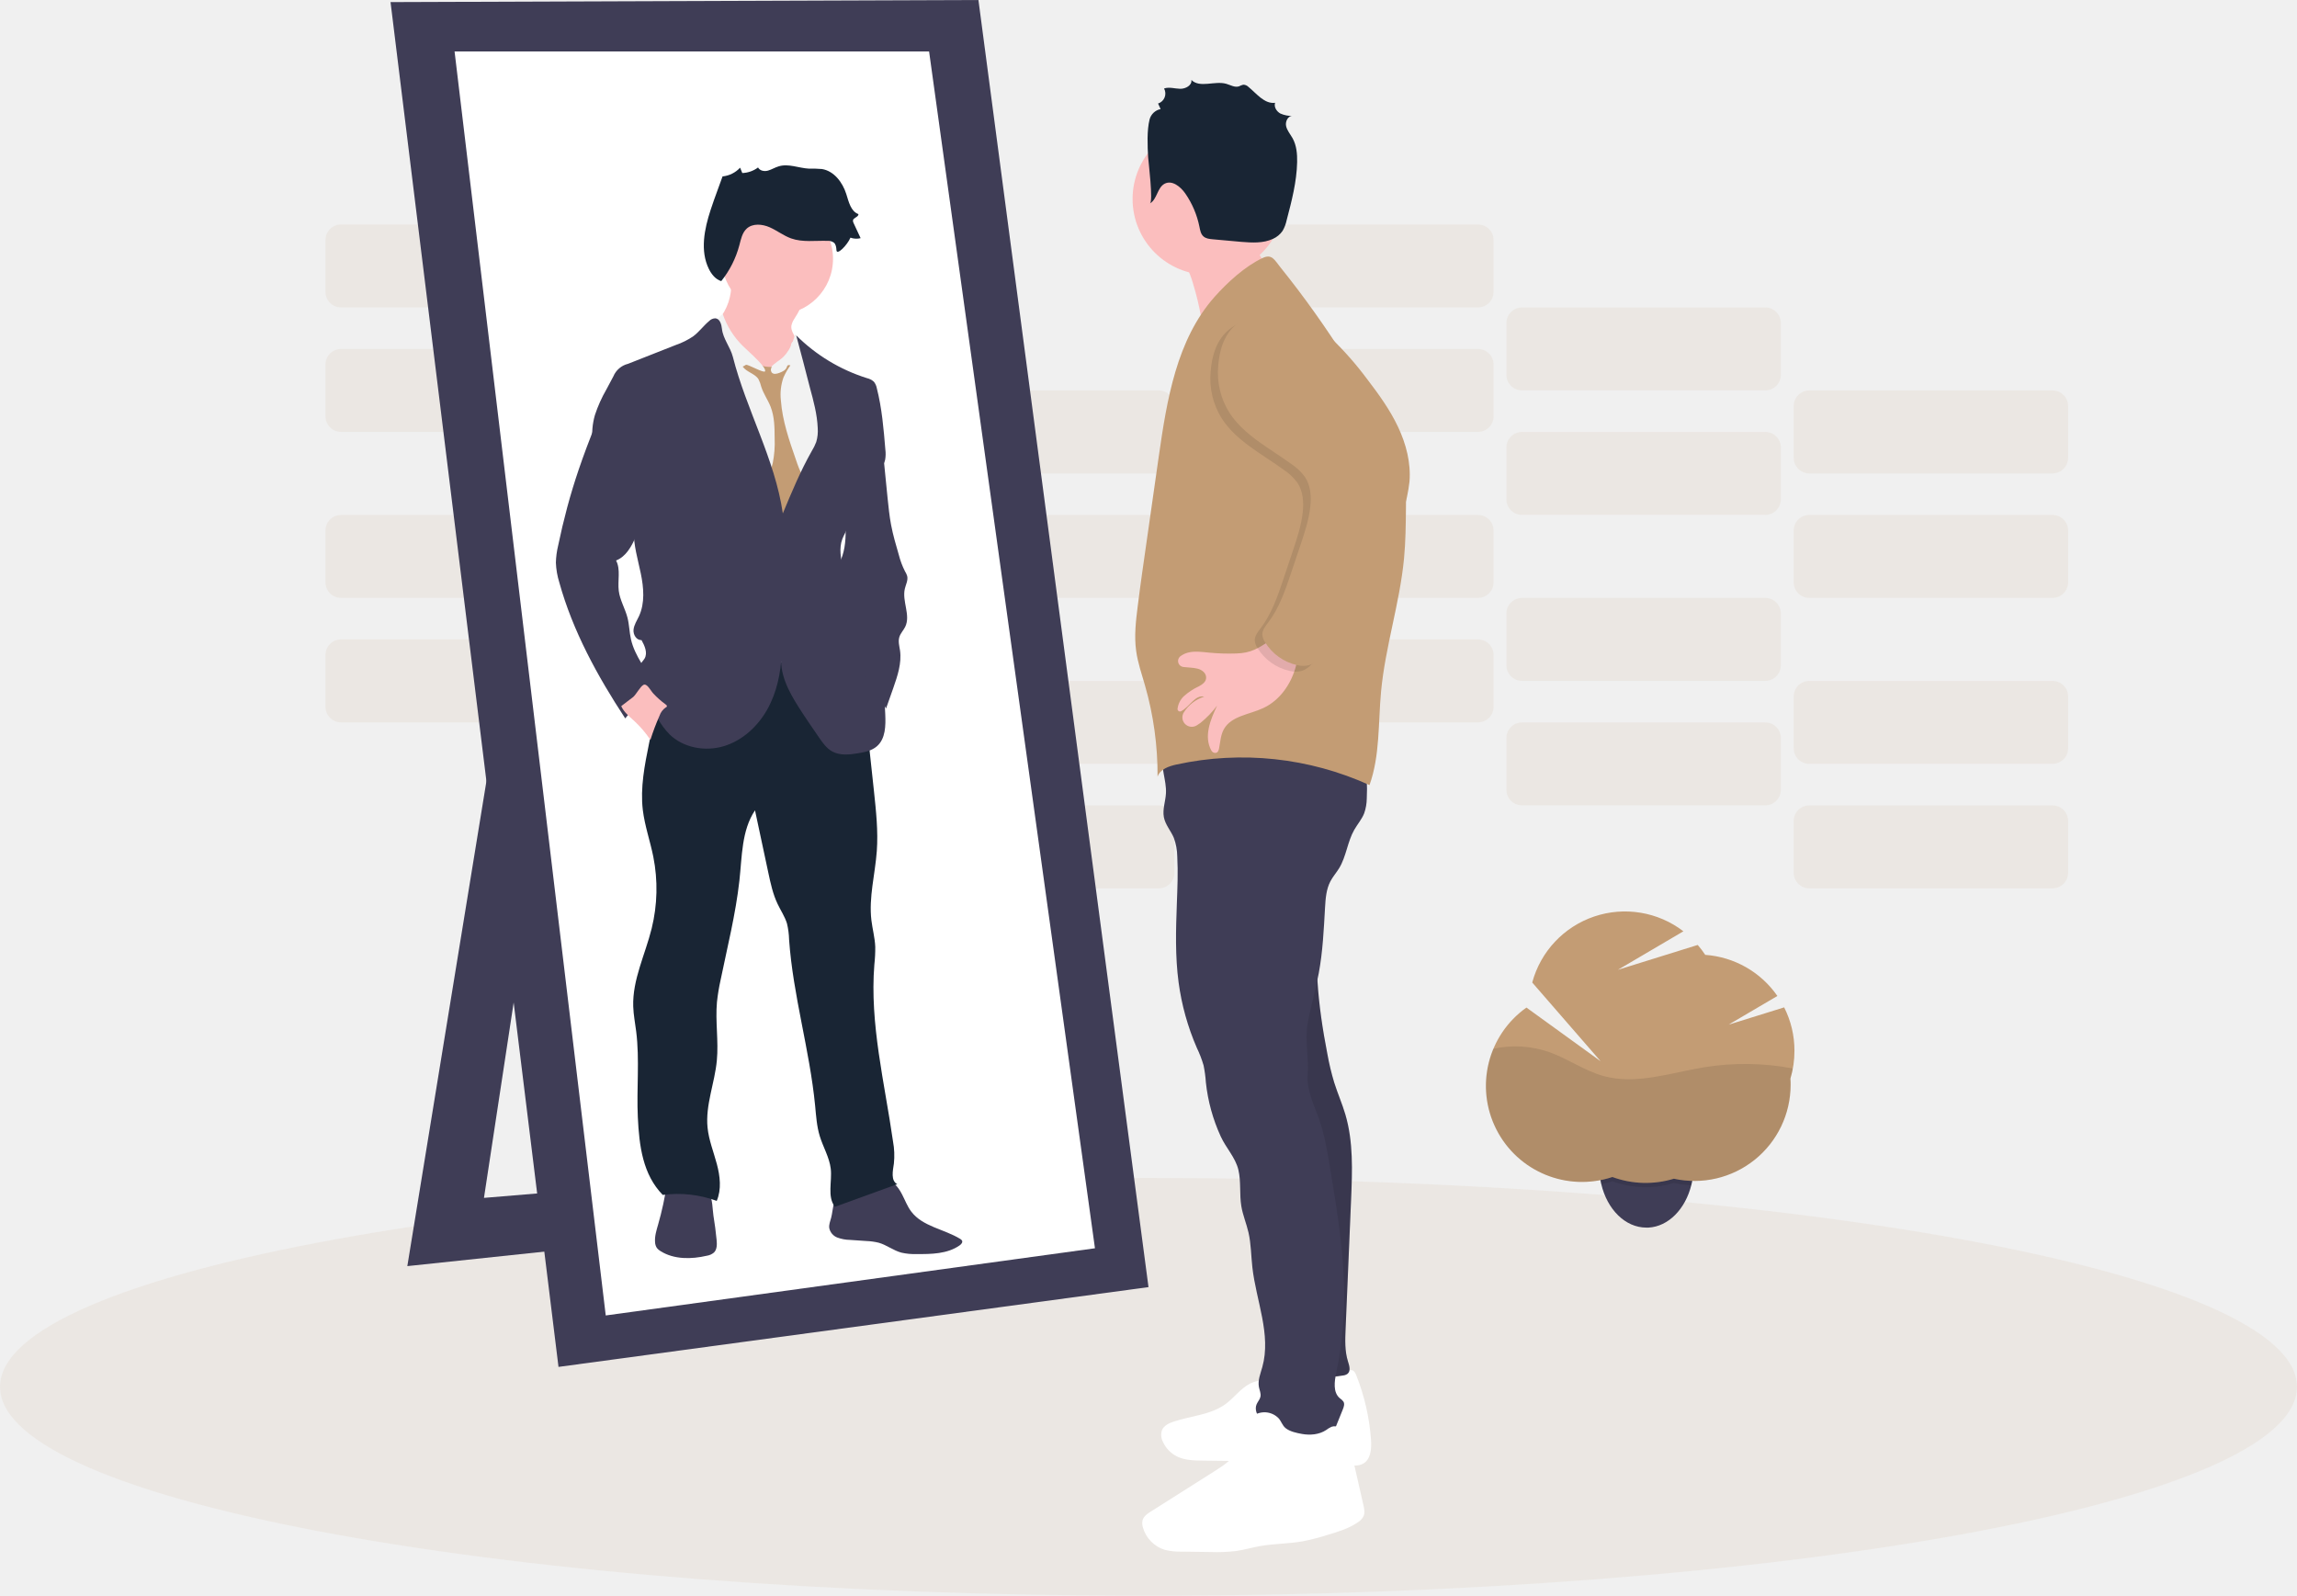
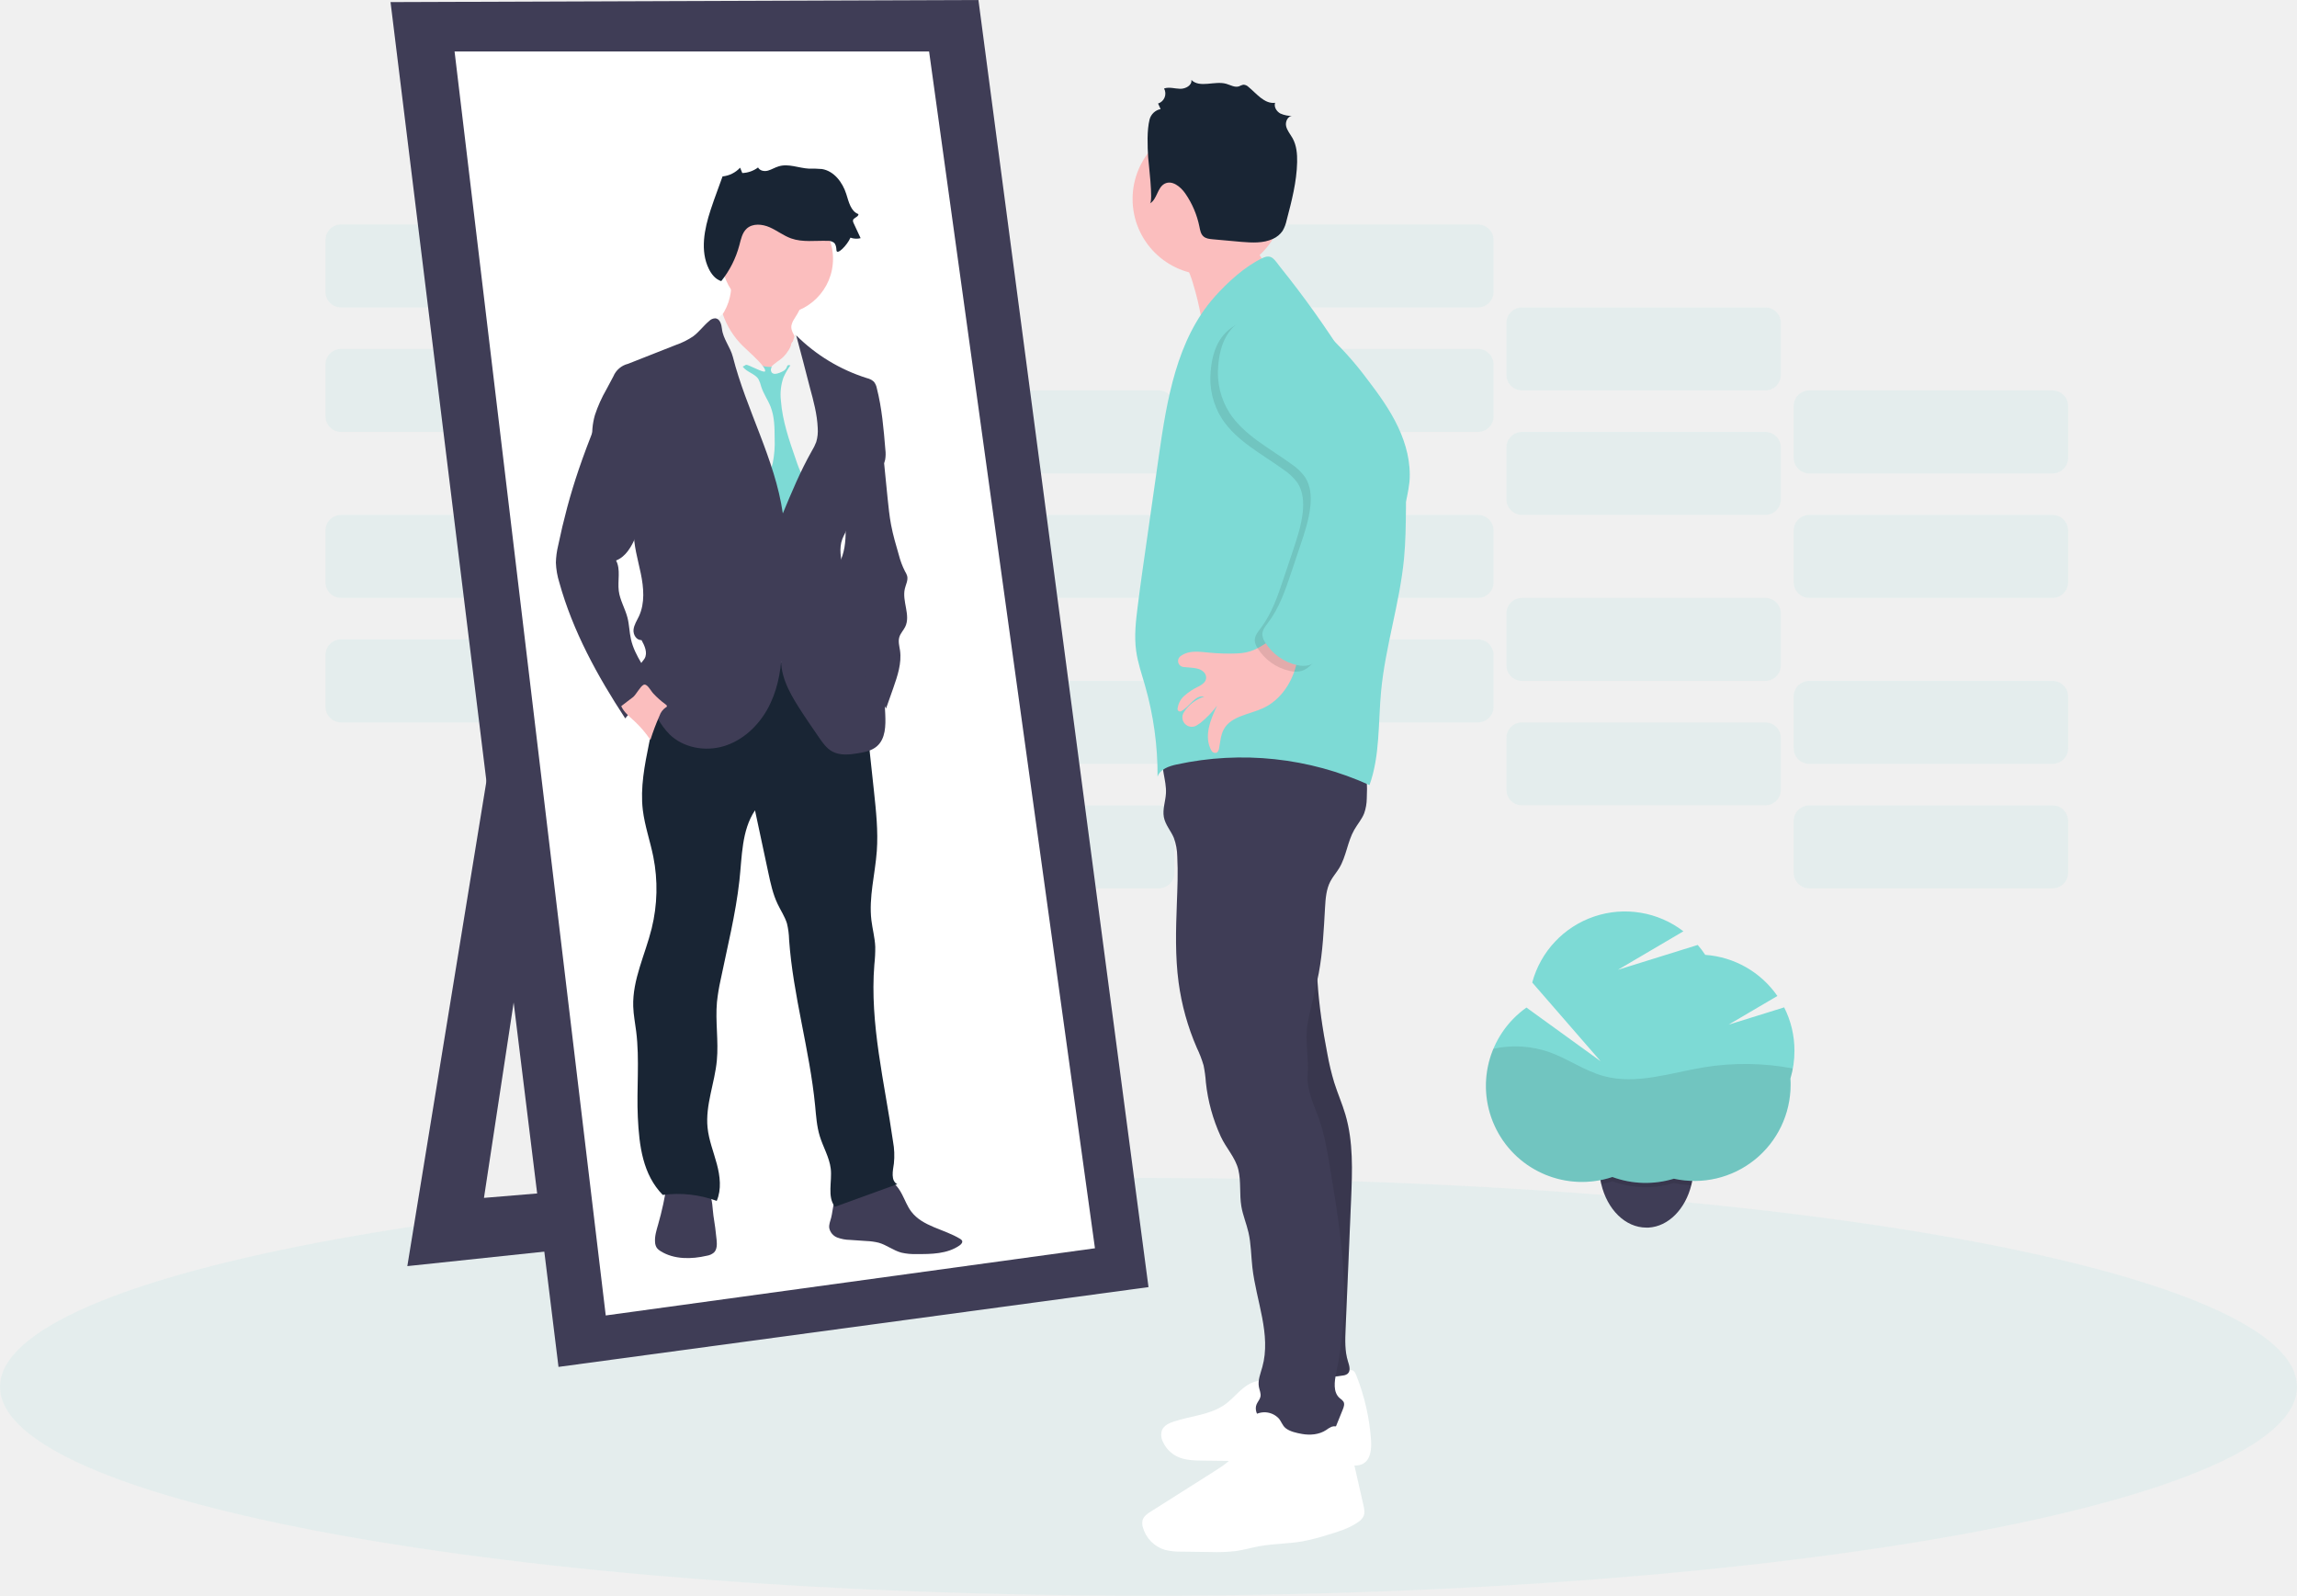
<svg xmlns="http://www.w3.org/2000/svg" data-name="Layer 1" width="1094" height="760" viewBox="0 0 1094 760">
-   <rect x="155" y="304.52" width="130.73" height="39.52" rx="7.43" fill="#c39c74" opacity="0.1" />
-   <rect x="291.81" y="344.05" width="130.73" height="39.52" rx="7.43" fill="#c39c74" opacity="0.1" />
-   <rect x="428.63" y="383.57" width="130.73" height="39.52" rx="7.43" fill="#c39c74" opacity="0.1" />
-   <rect x="155" y="245.24" width="130.73" height="39.52" rx="7.43" fill="#c39c74" opacity="0.1" />
-   <rect x="291.81" y="284.76" width="130.73" height="39.52" rx="7.43" fill="#c39c74" opacity="0.1" />
-   <rect x="428.63" y="324.29" width="130.73" height="39.52" rx="7.43" fill="#c39c74" opacity="0.1" />
-   <rect x="580.64" y="304.52" width="130.73" height="39.52" rx="7.43" fill="#c39c74" opacity="0.1" />
-   <rect x="717.45" y="344.05" width="130.73" height="39.52" rx="7.43" fill="#c39c74" opacity="0.1" />
-   <rect x="854.27" y="383.57" width="130.73" height="39.52" rx="7.43" fill="#c39c74" opacity="0.1" />
-   <rect x="580.64" y="245.24" width="130.73" height="39.52" rx="7.43" fill="#c39c74" opacity="0.1" />
-   <rect x="717.45" y="284.76" width="130.73" height="39.52" rx="7.43" fill="#c39c74" opacity="0.1" />
-   <rect x="854.27" y="324.29" width="130.73" height="39.52" rx="7.43" fill="#c39c74" opacity="0.1" />
-   <rect x="155" y="166.19" width="130.73" height="39.52" rx="7.43" fill="#c39c74" opacity="0.1" />
-   <rect x="291.81" y="205.71" width="130.73" height="39.52" rx="7.43" fill="#c39c74" opacity="0.1" />
-   <rect x="428.63" y="245.24" width="130.73" height="39.52" rx="7.43" fill="#c39c74" opacity="0.1" />
-   <rect x="155" y="106.9" width="130.73" height="39.52" rx="7.43" fill="#c39c74" opacity="0.1" />
-   <rect x="291.81" y="146.43" width="130.73" height="39.52" rx="7.43" fill="#c39c74" opacity="0.1" />
-   <rect x="428.63" y="185.95" width="130.73" height="39.52" rx="7.43" fill="#c39c74" opacity="0.1" />
-   <rect x="580.64" y="166.19" width="130.73" height="39.52" rx="7.43" fill="#c39c74" opacity="0.1" />
-   <rect x="717.45" y="205.71" width="130.73" height="39.52" rx="7.43" fill="#c39c74" opacity="0.1" />
-   <rect x="854.27" y="245.24" width="130.73" height="39.52" rx="7.43" fill="#c39c74" opacity="0.1" />
-   <rect x="580.64" y="106.9" width="130.73" height="39.52" rx="7.43" fill="#c39c74" opacity="0.1" />
-   <rect x="717.45" y="146.43" width="130.73" height="39.52" rx="7.43" fill="#c39c74" opacity="0.1" />
-   <rect x="854.27" y="185.95" width="130.73" height="39.52" rx="7.43" fill="#c39c74" opacity="0.1" />
-   <ellipse cx="547" cy="660.5" rx="547" ry="99.5" fill="#c39c74" opacity="0.1" />
+   <rect x="155" y="304.52" width="130.73" height="39.52" rx="7.43" fill="#7ddad5" opacity="0.1" />
+   <rect x="291.81" y="344.05" width="130.73" height="39.52" rx="7.43" fill="#7ddad5" opacity="0.1" />
+   <rect x="428.63" y="383.57" width="130.73" height="39.52" rx="7.43" fill="#7ddad5" opacity="0.1" />
+   <rect x="155" y="245.24" width="130.73" height="39.52" rx="7.43" fill="#7ddad5" opacity="0.1" />
+   <rect x="291.81" y="284.76" width="130.73" height="39.52" rx="7.43" fill="#7ddad5" opacity="0.1" />
+   <rect x="428.63" y="324.29" width="130.73" height="39.52" rx="7.43" fill="#7ddad5" opacity="0.1" />
+   <rect x="580.64" y="304.52" width="130.73" height="39.52" rx="7.43" fill="#7ddad5" opacity="0.1" />
+   <rect x="717.45" y="344.05" width="130.73" height="39.52" rx="7.43" fill="#7ddad5" opacity="0.1" />
+   <rect x="854.27" y="383.57" width="130.73" height="39.52" rx="7.43" fill="#7ddad5" opacity="0.1" />
+   <rect x="580.64" y="245.24" width="130.73" height="39.52" rx="7.43" fill="#7ddad5" opacity="0.1" />
+   <rect x="717.45" y="284.76" width="130.73" height="39.52" rx="7.43" fill="#7ddad5" opacity="0.1" />
+   <rect x="854.27" y="324.29" width="130.73" height="39.52" rx="7.43" fill="#7ddad5" opacity="0.1" />
+   <rect x="155" y="166.19" width="130.73" height="39.52" rx="7.43" fill="#7ddad5" opacity="0.1" />
+   <rect x="291.81" y="205.71" width="130.73" height="39.52" rx="7.43" fill="#7ddad5" opacity="0.1" />
+   <rect x="428.63" y="245.24" width="130.73" height="39.52" rx="7.43" fill="#7ddad5" opacity="0.1" />
+   <rect x="155" y="106.9" width="130.73" height="39.52" rx="7.43" fill="#7ddad5" opacity="0.1" />
+   <rect x="291.81" y="146.43" width="130.73" height="39.52" rx="7.43" fill="#7ddad5" opacity="0.1" />
+   <rect x="428.63" y="185.95" width="130.73" height="39.52" rx="7.43" fill="#7ddad5" opacity="0.1" />
+   <rect x="580.64" y="166.19" width="130.73" height="39.52" rx="7.43" fill="#7ddad5" opacity="0.1" />
+   <rect x="717.45" y="205.71" width="130.73" height="39.52" rx="7.43" fill="#7ddad5" opacity="0.1" />
+   <rect x="854.27" y="245.24" width="130.73" height="39.52" rx="7.43" fill="#7ddad5" opacity="0.1" />
+   <rect x="580.64" y="106.9" width="130.73" height="39.52" rx="7.43" fill="#7ddad5" opacity="0.1" />
+   <rect x="717.45" y="146.43" width="130.73" height="39.52" rx="7.43" fill="#7ddad5" opacity="0.1" />
+   <rect x="854.27" y="185.95" width="130.73" height="39.52" rx="7.43" fill="#7ddad5" opacity="0.1" />
+   <ellipse cx="547" cy="660.5" rx="547" ry="99.5" fill="#7ddad5" opacity="0.1" />
  <polygon points="240 321 194 603 402 581 393 557 230.5 570.5 268.5 320.5 240 321" fill="#3f3d56" />
  <polygon points="186 1 466 0 547 613 266 651 186 1" fill="#3f3d56" />
  <polygon points="216.5 24.5 442.5 24.5 521.5 594.5 288.5 626.5 216.5 24.5" fill="#fff" />
  <path d="M482.64,638.86c1.42,2.72,2.48,5.66,4.33,8.11,5.4,7.22,15.65,8.35,23.34,13.06a2.15,2.15,0,0,1,.91.88c.35.83-.43,1.7-1.18,2.22-5.83,4.09-13.48,4.18-20.61,4.13a27.49,27.49,0,0,1-7.13-.68c-3.77-1-7-3.63-10.72-4.7a28.44,28.44,0,0,0-5.89-.83l-7.81-.53a18.41,18.41,0,0,1-6.09-1.13,6.16,6.16,0,0,1-3.84-4.55c-.22-1.66.49-3.27.91-4.89,1-3.84.69-8.48,3.68-11.1a11.35,11.35,0,0,1,4.15-2,132.39,132.39,0,0,1,16.61-4.42C477.93,631.52,480.59,634.92,482.64,638.86Z" transform="translate(-53 -70)" fill="#3f3d56" />
  <path d="M394.3,660.49c.2,2.13.26,4.57-1.28,6.06a6.83,6.83,0,0,1-3.35,1.5c-7.39,1.72-15.63,1.84-22.06-2.18a6.09,6.09,0,0,1-1.74-1.49,5.43,5.43,0,0,1-.88-2.75c-.23-2.83.64-5.62,1.43-8.35a146.52,146.52,0,0,0,4.25-19.75c.08-.55,18.87,3,20.12,4.86,1.57,2.3,1.58,7.82,2,10.56Q393.74,654.69,394.3,660.49Z" transform="translate(-53 -70)" fill="#3f3d56" />
  <path d="M464.24,400.27l5,46.49c1,9.5,2.05,19.05,1.36,28.58-.8,11-3.88,22-2.58,32.9.51,4.24,1.67,8.4,1.84,12.67a69,69,0,0,1-.43,8.5c-2.26,28.21,4.89,56.2,8.89,84.21a36.54,36.54,0,0,1,.42,10.48c-.52,3.55-1.56,8.21,1.6,9.89l-29.68,10.76c-3.79-4.75-1.28-12.14-2-18.17-.66-5.43-3.64-10.27-5.23-15.5-1.44-4.7-1.74-9.65-2.21-14.53-2.59-26.57-10.54-52.45-12.4-79.08a36,36,0,0,0-1-7.63c-1-3.31-3-6.2-4.46-9.31-2.24-4.67-3.34-9.79-4.42-14.85l-6.35-29.75c-6.42,9.56-6.16,22-7.43,33.46-1.78,16-5.76,31.73-9,47.53a94.47,94.47,0,0,0-1.69,10.3c-.84,9.27.83,18.63-.06,27.89-1,10.73-5.51,21.2-4.42,31.93.6,5.94,2.88,11.56,4.42,17.32s2.3,12.08-.05,17.57a54,54,0,0,0-25.71-2.84c-9.53-9.75-11.22-23.35-11.87-37s.92-27.32-.78-40.84c-.5-4-1.28-7.9-1.41-11.89-.42-12.79,5.73-24.76,8.79-37.19a78.7,78.7,0,0,0,.77-34.15c-1.5-7.47-4.08-14.72-5-22.29-1.25-10.61.87-21.3,3-31.78,1.43-7.07,2.85-14.14,4.47-21.17,1.74-7.55,3.81-15.26,8.46-21.44,7.44-9.89,20.65-14.28,33-13.32s23.88,6.58,34.08,13.58A128.48,128.48,0,0,1,464.24,400.27Z" transform="translate(-53 -70)" fill="#192534" />
  <path d="M431.06,222.25a8.63,8.63,0,0,0-1.15,2.94c-.25,2.05,1,3.93,2,5.72a31.15,31.15,0,0,1,2.93,7.3,12,12,0,0,1,.43,4.87,11.75,11.75,0,0,1-1.3,3.5c-1.93,3.72-4.79,7.16-8.68,8.71a15.29,15.29,0,0,1-9.39.38,28.51,28.51,0,0,1-8.59-4.08,26.11,26.11,0,0,1-5.88-5.1,35.25,35.25,0,0,1-4.06-7c-2.08-4.35-4.19-9-3.81-13.77a4.6,4.6,0,0,1,.24-1.27,6.83,6.83,0,0,1,1.34-2,26.1,26.1,0,0,0,6.12-18.15l14.57,3.31c3.21.73,6.42,1.46,9.59,2.37,2.6.75,6.6,1.79,8.29,4.11S432.21,220.13,431.06,222.25Z" transform="translate(-53 -70)" fill="#fbbebe" />
  <circle cx="370.26" cy="123.29" r="26.48" fill="#fbbebe" />
  <path d="M419,246.71c1.12-2.45,3.54-4,5.75-5.54s4.45-3.51,4.88-6.18a4.43,4.43,0,0,1,.44-1.74c.85-1.28,2.87-.64,4.08.3,2.94,2.29,4.94,5.54,6.89,8.71a74.43,74.43,0,0,1,6.45,12.19c2.81,7.41,3.15,15.5,3.46,23.41.28,7.2.55,14.51-1.2,21.49-1.1,4.42-3,8.71-3.11,13.26-.33,16.53-6.07,32.33-6.47,48.86a126.75,126.75,0,0,0,.72,14.31l.94,10.73q-21.81-1.25-43.5-3.83c-.42-4.94-1.83-9.73-3.12-14.51a314.93,314.93,0,0,1-10.11-59.74c-.77-10.72-1.56-21.4-2.75-32.08-1.07-9.71-3.17-19.48-1.91-29.17a40.27,40.27,0,0,1,4.1-12.62,8.32,8.32,0,0,1,3.2-3.83A8.65,8.65,0,0,1,390,230a41.94,41.94,0,0,1,6.88-.81,4.74,4.74,0,0,1,1.68.16,5.27,5.27,0,0,1,2.29,2.22A41.52,41.52,0,0,0,419,246.71Z" transform="translate(-53 -70)" fill="#f2f2f2" />
-   <path d="M406.72,244.59c1.86,2.66,5.8,3.29,7.52,6a15.73,15.73,0,0,1,1.31,3.57c1.05,3.35,3.17,6.26,4.46,9.53,1.86,4.7,1.91,9.9,1.93,14.95a49.47,49.47,0,0,1-.92,12c-.6,2.47-1.58,4.82-2.3,7.26a35.5,35.5,0,0,0-1.34,12.8,5.24,5.24,0,0,0,.72,2.65,5.75,5.75,0,0,0,2.56,1.74c2.93,1.29,6,2.61,9.2,2.31a3.37,3.37,0,0,0,1.83-.61,4.07,4.07,0,0,0,.9-1.19l2-3.38c1.81-3.09,3.7-6.55,3-10.08a20,20,0,0,0-2.27-5.17,60.78,60.78,0,0,1-3.26-8.07c-3.19-9.17-6.42-18.47-7.14-28.15a24.74,24.74,0,0,1,1.2-10.92,31.1,31.1,0,0,1,3.52-6.09,2.61,2.61,0,0,0-2.81-.95,16.72,16.72,0,0,0-2.91,1.21c-2.94,1.24-6.2.79-9.17-.06-1.16-.34-3-1.5-4.2-1.42C410.14,242.57,406.79,244.71,406.72,244.59Z" transform="translate(-53 -70)" fill="#c39c74" />
+   <path d="M406.72,244.59c1.86,2.66,5.8,3.29,7.52,6a15.73,15.73,0,0,1,1.31,3.57c1.05,3.35,3.17,6.26,4.46,9.53,1.86,4.7,1.91,9.9,1.93,14.95a49.47,49.47,0,0,1-.92,12c-.6,2.47-1.58,4.82-2.3,7.26a35.5,35.5,0,0,0-1.34,12.8,5.24,5.24,0,0,0,.72,2.65,5.75,5.75,0,0,0,2.56,1.74c2.93,1.29,6,2.61,9.2,2.31a3.37,3.37,0,0,0,1.83-.61,4.07,4.07,0,0,0,.9-1.19l2-3.38c1.81-3.09,3.7-6.55,3-10.08a20,20,0,0,0-2.27-5.17,60.78,60.78,0,0,1-3.26-8.07c-3.19-9.17-6.42-18.47-7.14-28.15a24.74,24.74,0,0,1,1.2-10.92,31.1,31.1,0,0,1,3.52-6.09,2.61,2.61,0,0,0-2.81-.95,16.72,16.72,0,0,0-2.91,1.21c-2.94,1.24-6.2.79-9.17-.06-1.16-.34-3-1.5-4.2-1.42C410.14,242.57,406.79,244.71,406.72,244.59Z" transform="translate(-53 -70)" fill="#7ddad5" />
  <path d="M430.13,244.48c-.6-.48-1.53-.92-2.06-.36a2.32,2.32,0,0,0-.38.81c-.52,1.4-2.05,2.09-3.44,2.63s-2.89.84-3.73-.19a2.26,2.26,0,0,1,.13-2.67,8.16,8.16,0,0,1,2.19-1.85,21.38,21.38,0,0,0,8.72-13.72,6.52,6.52,0,0,1,2.39,4.13c.33,1.59.37,3.23.7,4.82.49,2.28,1.58,4.41,1.83,6.72.13,1.23,0,2.47,0,3.7a22.71,22.71,0,0,0,.42,3.58C434.56,249.6,432.91,246.69,430.13,244.48Z" transform="translate(-53 -70)" fill="#f2f2f2" />
  <path d="M409.89,237.69c-1-.95-2-1.85-3-2.82a38.9,38.9,0,0,1-9.67-15.35c-1.28,1-2.69,2.32-2.72,4a6.13,6.13,0,0,0,1.32,3.25,50.68,50.68,0,0,1,7.33,19.61,5.84,5.84,0,0,1,5.05-2.69c1.58,0,8.67,4.2,9.18,3.14C418.13,245.17,411.09,238.82,409.89,237.69Z" transform="translate(-53 -70)" fill="#f2f2f2" />
  <path d="M432.22,229.73a83,83,0,0,0,33.58,20.33,7.54,7.54,0,0,1,3.39,1.72,6.93,6.93,0,0,1,1.41,3.1c2.44,9.54,3.26,19.41,4.07,29.22a16.28,16.28,0,0,1-.1,4.88c-.59,2.62-2.45,4.74-4.28,6.71-5.74,6.15-12.29,12.58-13.26,20.94a33.45,33.45,0,0,1-.57,4.8c-.5,1.86-1.61,3.5-2.29,5.31-3.34,8.91,4.21,19.7-.39,28A50.54,50.54,0,0,1,458.84,370a19.86,19.86,0,0,0,1.37,5.88c1.37,2.86,4.19,4.68,6.41,7,6.77,6.94,7.6,17.56,8,27.25.25,5.46.17,11.73-4,15.31-2.41,2.09-5.7,2.77-8.85,3.29-4.19.7-8.75,1.2-12.46-.87-2.66-1.48-4.47-4.07-6.2-6.57-3.28-4.77-6.57-9.53-9.68-14.42-4.92-7.71-9.56-16.52-8.14-25.56-.4,9.25-2.35,18.57-6.89,26.63s-11.85,14.79-20.72,17.45-19.24.78-25.85-5.7a34.94,34.94,0,0,1-5.51-7.43,72.52,72.52,0,0,1-8.14-20.71c-.43-1.89-.75-4,.2-5.69.45-.8,1.14-1.43,1.61-2.22,1.58-2.69.06-6.08-1.47-8.82-2.33.22-4-2.52-3.79-4.86s1.61-4.37,2.6-6.5c2.9-6.28,2.26-13.59.86-20.36s-3.49-13.5-3.33-20.41c.17-7.31-5.09-13.89-9.1-20-2.24-3.44-4.85-6.64-6.8-10.25a33.07,33.07,0,0,1-2.62-24.76,64.89,64.89,0,0,1,5.48-12.22l3.3-6.19a10.21,10.21,0,0,1,7-6l22.83-9a34.35,34.35,0,0,0,8.24-4.12c2.79-2.1,4.87-5,7.53-7.24a4.22,4.22,0,0,1,3-1.31c2.14.19,2.9,2.89,3.12,5,.5,4.72,4,8.72,5.19,13.31,6.44,25.35,20.07,48.73,23.81,74.61,4.2-10.09,8.4-20.2,13.78-29.7a24.66,24.66,0,0,0,2.13-4.31,18.4,18.4,0,0,0,.71-6.69c-.27-6.51-2-12.87-3.71-19.16C436.53,246.1,434.53,238.21,432.22,229.73Z" transform="translate(-53 -70)" fill="#3f3d56" />
  <path d="M475.73,307.19c.44,4.26.87,8.53,1.66,12.74.92,4.87,2.32,9.63,3.71,14.39a37.45,37.45,0,0,0,2.9,7.73,9.94,9.94,0,0,1,1.07,2.29c.49,2-.63,4-1.11,6-1.44,6,2.88,12.67.16,18.2-.82,1.68-2.25,3.07-2.79,4.87-.63,2.07,0,4.28.33,6.42.85,6-1.2,12.1-3.22,17.87L475,407.44c-3.14-5.84-6.31-11.74-10.65-16.75-1.55-1.8-3.24-3.47-4.67-5.37a37.66,37.66,0,0,1-5-9.74,84.43,84.43,0,0,1-5.17-25.72,17.59,17.59,0,0,1,.85-7.4,39.36,39.36,0,0,1,2.22-4c2.68-4.83,3.23-10.55,3.18-16.07s-.64-11.06,0-16.55a37.86,37.86,0,0,1,4-13.13,18.63,18.63,0,0,1,5.43-6.77,9.78,9.78,0,0,1,6-1.95c3.27.19,2.52,3,2.8,5.71Z" transform="translate(-53 -70)" fill="#3f3d56" />
  <path d="M328.64,293.58q-3.06,9-5.52,18.16-2.4,9-4.29,18.1a38.76,38.76,0,0,0-1.08,8.14,36.42,36.42,0,0,0,1.63,9.41c6.44,23.21,18.18,44.62,31.4,64.75A58.28,58.28,0,0,1,364.08,400a2.85,2.85,0,0,0,1-1,2.71,2.71,0,0,0-.32-2.34c-3.65-7.48-9.43-14.07-11.25-22.2-.76-3.38-.79-6.9-1.65-10.26-1.11-4.35-3.59-8.33-4.16-12.79-.61-4.86,1-10.16-1.28-14.47,4.65-1.81,7.34-6.6,9.31-11.19a61.29,61.29,0,0,0,4.48-14.71,44.26,44.26,0,0,0-5.41-28.15,45,45,0,0,0-9.05-11.36c-1.19-1.07-4-4.14-5.73-4.11-2.31.05-3.05,3.79-3.71,5.47C333.64,279.75,331,286.62,328.64,293.58Z" transform="translate(-53 -70)" fill="#3f3d56" />
  <path d="M370.06,405.51c.3.22.64.52.56.88s-.37.45-.63.6a7.76,7.76,0,0,0-2.88,3.9,108.85,108.85,0,0,0-4.34,11.49,50.37,50.37,0,0,0-7.84-9.15c-2.28-2.1-4.83-4.09-6.05-6.93,0-.08,5.24-3.95,5.72-4.37,1.47-1.31,3.32-4.94,4.84-5.74,1.72-.9,3.36,2.63,4.67,4.05A39.72,39.72,0,0,0,370.06,405.51Z" transform="translate(-53 -70)" fill="#fbbebe" />
  <path d="M451.38,189.15c-.07-1.31-.24-2.76-1.24-3.61a4.73,4.73,0,0,0-3-.83c-5.83-.19-11.86.79-17.36-1.17-3.62-1.29-6.71-3.77-10.24-5.31s-8.05-1.95-10.9.64c-2.16,2-2.75,5.07-3.5,7.9a46.32,46.32,0,0,1-8.63,17.12c-2.71-.84-4.65-3.26-5.9-5.8-4.25-8.66-2.16-19,.86-28.18,1-3.08,2.11-6.13,3.22-9.17l2.44-6.72a13.12,13.12,0,0,0,8.36-4.16l1.05,2.55a13.3,13.3,0,0,0,7.5-2.65c.84,1.58,3,2,4.75,1.49s3.26-1.49,5-2c4.65-1.5,9.61.81,14.49,1.07a58,58,0,0,1,6.19.18c5.76.93,9.83,6.35,11.59,11.91,1.17,3.7,2.14,8.25,5.79,9.56.08,1.4-2.4,1.67-2.61,3a2.3,2.3,0,0,0,.3,1.27l3.35,7.19a8.32,8.32,0,0,1-4.84-.24C456.54,186.74,451.53,191.86,451.38,189.15Z" transform="translate(-53 -70)" fill="#192534" />
  <path d="M621.14,204.8a131.36,131.36,0,0,1,4,16.73c.72,4.24,1.14,8.95-1.29,12.49,9.26-13.93,18.93-28.28,33-37.27A30.13,30.13,0,0,1,649,173.51c.08-.84-11.55,3.55-12.44,4.05-4.08,2.27-7.82,5.09-11.8,7.52-2.06,1.25-10.64,4.21-10.72,6,0,1.15,3.41,4.67,4.05,5.88A45.67,45.67,0,0,1,621.14,204.8Z" transform="translate(-53 -70)" fill="#fbbebe" />
  <path d="M664.17,730.18a15.5,15.5,0,0,0-15.84-1.2c-4.53,2.34-7.58,6.77-11.7,9.77-7.08,5.14-16.43,5.55-24.72,8.33-2.2.74-4.54,1.84-5.47,4a7.1,7.1,0,0,0,.41,5.57,14.42,14.42,0,0,0,6.86,7.07c3.72,1.78,8,1.86,12.12,1.91l35.8.42c11,.13,22.07.26,33,1.63,2.55.32,5.31.67,7.56-.58,3.66-2,4.08-7.06,3.8-11.23a103.07,103.07,0,0,0-7-30.8c-.43-1.09-1-2.33-2.21-2.53a3.6,3.6,0,0,0-2.38.76c-10.1,6-22.89,9.39-33.63,4.59" transform="translate(-53 -70)" fill="#fff" />
  <path d="M682.09,501.78c-4,23.23-1.39,47.1,3.11,70.23a122.46,122.46,0,0,0,3.27,13.64c1.61,5.1,3.78,10,5.29,15.13,3.84,13,3.3,26.9,2.73,40.47L693.87,703c-.22,5.18-.42,10.48,1.14,15.42.63,2,1.4,4.5-.19,5.85a4.46,4.46,0,0,1-2.11.81,32.66,32.66,0,0,1-21-3.15L671,659.55c-.22-19.23-.45-38.54-3.41-57.53-2.35-15.1-6.43-30-6.7-45.28-.28-16,3.64-31.79,7.64-47.3.86-3.32,4-5.75,6.58-8a8.09,8.09,0,0,1,3.2-1.94C679.51,499.17,681.35,500.77,682.09,501.78Z" transform="translate(-53 -70)" fill="#3f3d56" />
  <path d="M682.09,501.78c-4,23.23-1.39,47.1,3.11,70.23a122.46,122.46,0,0,0,3.27,13.64c1.61,5.1,3.78,10,5.29,15.13,3.84,13,3.3,26.9,2.73,40.47L693.87,703c-.22,5.18-.42,10.48,1.14,15.42.63,2,1.4,4.5-.19,5.85a4.46,4.46,0,0,1-2.11.81,32.66,32.66,0,0,1-21-3.15L671,659.55c-.22-19.23-.45-38.54-3.41-57.53-2.35-15.1-6.43-30-6.7-45.28-.28-16,3.64-31.79,7.64-47.3.86-3.32,4-5.75,6.58-8a8.09,8.09,0,0,1,3.2-1.94C679.51,499.17,681.35,500.77,682.09,501.78Z" transform="translate(-53 -70)" opacity="0.1" />
  <path d="M607,429.18c-1.48,6.09,1.66,12.4,1.31,18.66-.2,3.79-1.69,7.57-1,11.29s3.35,6.52,4.77,9.93a26.94,26.94,0,0,1,1.62,8.88c.41,7.48.08,15-.2,22.45-.47,12.5-.82,25.07.83,37.46A117.19,117.19,0,0,0,623,569a54,54,0,0,1,3.23,8.39,59.88,59.88,0,0,1,1.1,8.14,82.7,82.7,0,0,0,7.07,25.71c2.55,5.57,7,10,8.41,15.91,1.34,5.66.44,11.63,1.41,17.36.71,4.25,2.44,8.27,3.4,12.47,1.25,5.43,1.22,11.06,1.85,16.6,1.8,16,9.07,32,4.73,47.52-.87,3.12-2.22,6.29-1.61,9.47.3,1.56,1.06,3.1.72,4.65-.28,1.32-1.3,2.34-1.82,3.59-1,2.34.06,5.12,1.84,6.93a19.69,19.69,0,0,0,6.5,3.84c7.37,3.15,15,6.35,23,6.28a6.18,6.18,0,0,0,2.83-.52c1.44-.75,2.15-2.38,2.76-3.88l4.1-10.14c.5-1.23,1-2.67.31-3.81a7.1,7.1,0,0,0-1.72-1.6c-3.31-2.79-2.56-8-1.68-12.19a177.87,177.87,0,0,0,3.72-32.7c.44-21.92-3.17-43.71-6.77-65.34-1.25-7.51-2.51-15.07-5-22.27s-6.16-14.13-5.56-21.61c.64-8.08-1.46-16.55,0-24.52s3.77-15.77,5.26-23.73c1.93-10.33,2.41-20.86,3-31.34.25-4.28.57-8.7,2.57-12.5,1.17-2.22,2.87-4.12,4.18-6.27,3.38-5.59,3.92-12.52,7.15-18.2,1.53-2.69,3.64-5.06,4.76-7.94a22.19,22.19,0,0,0,1.22-7.06,84,84,0,0,0-1-18.05,117.45,117.45,0,0,0-55-12.76c-7.31.12-14.7.86-21.56,3.39C619.86,425.25,613.9,428.66,607,429.18Z" transform="translate(-53 -70)" fill="#3f3d56" />
  <path d="M648,746c-2.94,3.66-2.74,8.89-4.62,13.2-2.28,5.23-7.36,8.58-12.18,11.63l-30,19c-1.64,1-3.4,2.23-4,4.09a6.56,6.56,0,0,0,.15,3.59,15.58,15.58,0,0,0,10.48,10.64,31,31,0,0,0,8.11.83l13.49.18a79,79,0,0,0,12.31-.48c3.74-.54,7.38-1.61,11.1-2.29,6.77-1.23,13.73-1.12,20.51-2.31a108.46,108.46,0,0,0,12.28-3.17c4.9-1.47,9.89-3,14.09-5.91a7.31,7.31,0,0,0,2.71-2.92c.71-1.65.32-3.54-.08-5.29l-6.44-28.3a16.87,16.87,0,0,0-2.52-6.61c-1.43-1.9-4-3.16-6.23-2.35a13.21,13.21,0,0,0-2.59,1.56c-3.3,2.17-7.53,2.53-11.43,1.85-2.52-.45-5.85-1.14-7.88-2.81-1.54-1.27-2-3.24-3.31-4.68A9.39,9.39,0,0,0,648,746Z" transform="translate(-53 -70)" fill="#fff" />
  <circle cx="575.55" cy="94.77" r="36.13" fill="#fbbebe" />
  <path d="M600.68,166.89c3.46-1.94,3.46-7.53,7-9.39s7.56,1.37,9.83,4.63A42.59,42.59,0,0,1,624.26,178c.32,1.62.62,3.39,1.84,4.52s2.82,1.27,4.38,1.43q6.85.68,13.72,1.24c5.1.41,10.48.74,15.11-1.45a11,11,0,0,0,4.54-3.76,16.92,16.92,0,0,0,1.94-5.08c2.39-9.09,4.8-18.29,5-27.69.08-3.88-.26-7.9-2.13-11.3-1.09-2-2.69-3.74-3.14-5.94s1-5,3.28-4.76a13.46,13.46,0,0,1-6-1.14c-1.81-1-3.15-3.15-2.51-5.11-5.08.65-8.78-4.37-12.74-7.62a3.45,3.45,0,0,0-2.42-1,8.73,8.73,0,0,0-2,.77c-2,.7-4.09-.63-6.14-1.21-5.5-1.54-12.49,2.18-16.57-1.82.39,2.55-2.74,4.26-5.32,4.21s-5.24-1-7.68-.14a5,5,0,0,1-2.86,7.16l1.21,2.64a6.82,6.82,0,0,0-5.25,4.92c-1.33,5.25-1,12.71-.68,18.11C600,147.35,602.31,166,600.68,166.89Z" transform="translate(-53 -70)" fill="#192534" />
-   <path d="M631.51,211.34c-18.15,20.41-22.77,49.14-26.64,76.19l-5.7,39.94c-1.48,10.36-3,20.72-4.29,31.11-.9,7.11-1.74,14.33-.76,21.43.77,5.6,2.64,11,4.2,16.39a154.56,154.56,0,0,1,6,43.49c1.21-3.56,5.4-5,9.08-5.8a146.82,146.82,0,0,1,91.86,9.81c5.05-14.15,4.1-29.63,5.51-44.59,2-21.33,8.89-42,10.93-63.29.75-7.93.84-15.9.92-23.87.06-5.85.12-11.76-1.1-17.49-1.36-6.34-4.23-12.25-7.2-18A469.1,469.1,0,0,0,687,230.24q-7.54-11.28-15.73-22.11-4.15-5.49-8.47-10.86c-2.79-3.47-4-6.48-8.43-4.4C646,196.79,637.6,204.49,631.51,211.34Z" transform="translate(-53 -70)" fill="#c39c74" />
+   <path d="M631.51,211.34c-18.15,20.41-22.77,49.14-26.64,76.19l-5.7,39.94c-1.48,10.36-3,20.72-4.29,31.11-.9,7.11-1.74,14.33-.76,21.43.77,5.6,2.64,11,4.2,16.39a154.56,154.56,0,0,1,6,43.49c1.21-3.56,5.4-5,9.08-5.8a146.82,146.82,0,0,1,91.86,9.81c5.05-14.15,4.1-29.63,5.51-44.59,2-21.33,8.89-42,10.93-63.29.75-7.93.84-15.9.92-23.87.06-5.85.12-11.76-1.1-17.49-1.36-6.34-4.23-12.25-7.2-18A469.1,469.1,0,0,0,687,230.24q-7.54-11.28-15.73-22.11-4.15-5.49-8.47-10.86c-2.79-3.47-4-6.48-8.43-4.4C646,196.79,637.6,204.49,631.51,211.34Z" transform="translate(-53 -70)" fill="#7ddad5" />
  <path d="M641.91,381.22a98,98,0,0,1-13.27-.42c-3.27-.32-6.61-.8-9.8,0a10.2,10.2,0,0,0-3.81,1.87,2.87,2.87,0,0,0,1.63,5l3.42.3c2.17.19,4.43.41,6.12,2a3.82,3.82,0,0,1,1.24,2.41c.21,2.33-1.81,3.6-3.62,4.57a28.69,28.69,0,0,0-7.06,4.7,9.78,9.78,0,0,0-2.93,6,1.16,1.16,0,0,0,1.7,1.07c4-2,6.61-7.93,11-6.94a17.82,17.82,0,0,0-9.66,7.43,4.48,4.48,0,0,0,6,6.33,19.78,19.78,0,0,0,1.88-1.25,46.21,46.21,0,0,0,7.93-8.24c-3.2,6.75-6.44,14.65-2.76,21.36a2.13,2.13,0,0,0,2,1.18c1.16-.12,1.5-1.21,1.69-2.17.6-3.09.75-6.35,2.27-9.1,3.52-6.38,12.2-7,18.81-10.11,7.93-3.68,13.36-11.6,15.55-20.06a15.42,15.42,0,0,0,.39-7.62c-1.47-5.69-8.49-7-13-4.25C652.1,378.79,648.89,381,641.91,381.22Z" transform="translate(-53 -70)" fill="#fbbebe" />
  <path d="M634.89,269.29c7,10.81,19.15,16.9,29.57,24.49A24.79,24.79,0,0,1,671,300c2.63,4.06,3,9.22,2.46,14-.68,6.31-2.71,12.38-4.72,18.4l-4.37,13.05c-2.77,8.28-5.63,16.73-10.9,23.69-1.35,1.77-2.92,3.66-2.86,5.88a7.6,7.6,0,0,0,1.28,3.58,24.08,24.08,0,0,0,15.29,10.92,11.66,11.66,0,0,0,5.75,0c2.7-.8,4.73-3,6.61-5.08,9-9.93,18-20,24.5-31.65,6.35-11.37,10.15-24,13.65-36.51a76.86,76.86,0,0,0,3-14.13c.74-9-1.62-18-5.48-26.13s-9.17-15.49-14.64-22.64a157.58,157.58,0,0,0-17.15-19.68c-10.88-10.17-24.19-16.15-38.75-10.38-10.28,4.08-14.13,12.59-15.05,23.49A35.74,35.74,0,0,0,634.89,269.29Z" transform="translate(-53 -70)" opacity="0.1" />
-   <path d="M638.53,266.55c7,10.81,19.16,16.9,29.57,24.49a24.87,24.87,0,0,1,6.51,6.26c2.63,4.06,3,9.21,2.46,14-.69,6.31-2.71,12.38-4.73,18.4l-4.37,13c-2.77,8.28-5.63,16.72-10.9,23.69-1.34,1.77-2.91,3.65-2.85,5.88a7.42,7.42,0,0,0,1.28,3.57,24.07,24.07,0,0,0,15.28,10.93,11.7,11.7,0,0,0,5.76,0c2.7-.79,4.72-3,6.61-5.07,9-9.94,18-20,24.5-31.65,6.35-11.37,10.15-24,13.65-36.52a76.08,76.08,0,0,0,3-14.12c.74-9-1.62-18-5.47-26.14s-9.17-15.49-14.64-22.64A157.65,157.65,0,0,0,687,231.06c-10.87-10.16-24.18-16.15-38.74-10.37-10.29,4.08-14.13,12.58-15.06,23.49A35.77,35.77,0,0,0,638.53,266.55Z" transform="translate(-53 -70)" fill="#c39c74" />
+   <path d="M638.53,266.55c7,10.81,19.16,16.9,29.57,24.49a24.87,24.87,0,0,1,6.51,6.26c2.63,4.06,3,9.21,2.46,14-.69,6.31-2.71,12.38-4.73,18.4l-4.37,13c-2.77,8.28-5.63,16.72-10.9,23.69-1.34,1.77-2.91,3.65-2.85,5.88a7.42,7.42,0,0,0,1.28,3.57,24.07,24.07,0,0,0,15.28,10.93,11.7,11.7,0,0,0,5.76,0c2.7-.79,4.72-3,6.61-5.07,9-9.94,18-20,24.5-31.65,6.35-11.37,10.15-24,13.65-36.52a76.08,76.08,0,0,0,3-14.12c.74-9-1.62-18-5.47-26.14s-9.17-15.49-14.64-22.64A157.65,157.65,0,0,0,687,231.06c-10.87-10.16-24.18-16.15-38.74-10.37-10.29,4.08-14.13,12.58-15.06,23.49A35.77,35.77,0,0,0,638.53,266.55Z" transform="translate(-53 -70)" fill="#7ddad5" />
  <path d="M859.65,625.24a37,37,0,0,1-.8,7.76c-.1.48-.21,1-.32,1.41-2.84,11.39-10.85,19.72-20.41,20.25-.32,0-.64,0-1,0-10.11,0-18.66-8.72-21.48-20.73-.08-.32-.15-.64-.22-1a37,37,0,0,1-.8-7.76c0-16.27,10.07-29.45,22.5-29.45S859.65,609,859.65,625.24Z" transform="translate(-53 -70)" fill="#3f3d56" />
  <path d="M859.65,625.24a37,37,0,0,1-.8,7.76c-.1.48-.21,1-.32,1.41-.34,0-.67,0-1,0a45.76,45.76,0,0,1-7.36-1,44.92,44.92,0,0,1-6.56,1.5,45.87,45.87,0,0,1-5.14.48l-1.74,0a46.41,46.41,0,0,1-6.16-.41,45.17,45.17,0,0,1-9.67-2.4,45.56,45.56,0,0,1-5.22,1.4c-.08-.32-.15-.64-.22-1a37,37,0,0,1-.8-7.76c0-16.27,10.07-29.45,22.5-29.45S859.65,609,859.65,625.24Z" transform="translate(-53 -70)" opacity="0.1" />
-   <path d="M907.65,570.38a45.54,45.54,0,0,0-4.9-20.61L876.29,558l23.23-13.66a45.73,45.73,0,0,0-34.36-19.58,45.65,45.65,0,0,0-3.57-4.72l-38,11.83,31.17-18.33a45.73,45.73,0,0,0-72,24.39l32.55,37.47L780,549.86a45.74,45.74,0,0,0,40.93,80.7,45.92,45.92,0,0,0,29.28.81,45.78,45.78,0,0,0,55.62-44.66c0-1,0-2-.1-3A45.63,45.63,0,0,0,907.65,570.38Z" transform="translate(-53 -70)" fill="#c39c74" />
+   <path d="M907.65,570.38a45.54,45.54,0,0,0-4.9-20.61L876.29,558l23.23-13.66a45.73,45.73,0,0,0-34.36-19.58,45.65,45.65,0,0,0-3.57-4.72l-38,11.83,31.17-18.33a45.73,45.73,0,0,0-72,24.39l32.55,37.47L780,549.86a45.74,45.74,0,0,0,40.93,80.7,45.92,45.92,0,0,0,29.28.81,45.78,45.78,0,0,0,55.62-44.66c0-1,0-2-.1-3A45.63,45.63,0,0,0,907.65,570.38Z" transform="translate(-53 -70)" fill="#7ddad5" />
  <path d="M906.86,578.86a121.9,121.9,0,0,0-42.34-.54c-15.89,2.63-32.13,8.41-47.67,4.19-9.12-2.48-17-8.22-25.91-11.41a49.18,49.18,0,0,0-26.75-1.6,45.76,45.76,0,0,0,56.69,61.06,45.92,45.92,0,0,0,29.28.81,45.78,45.78,0,0,0,55.62-44.66c0-1,0-2-.1-3A45.19,45.19,0,0,0,906.86,578.86Z" transform="translate(-53 -70)" opacity="0.1" />
</svg>
